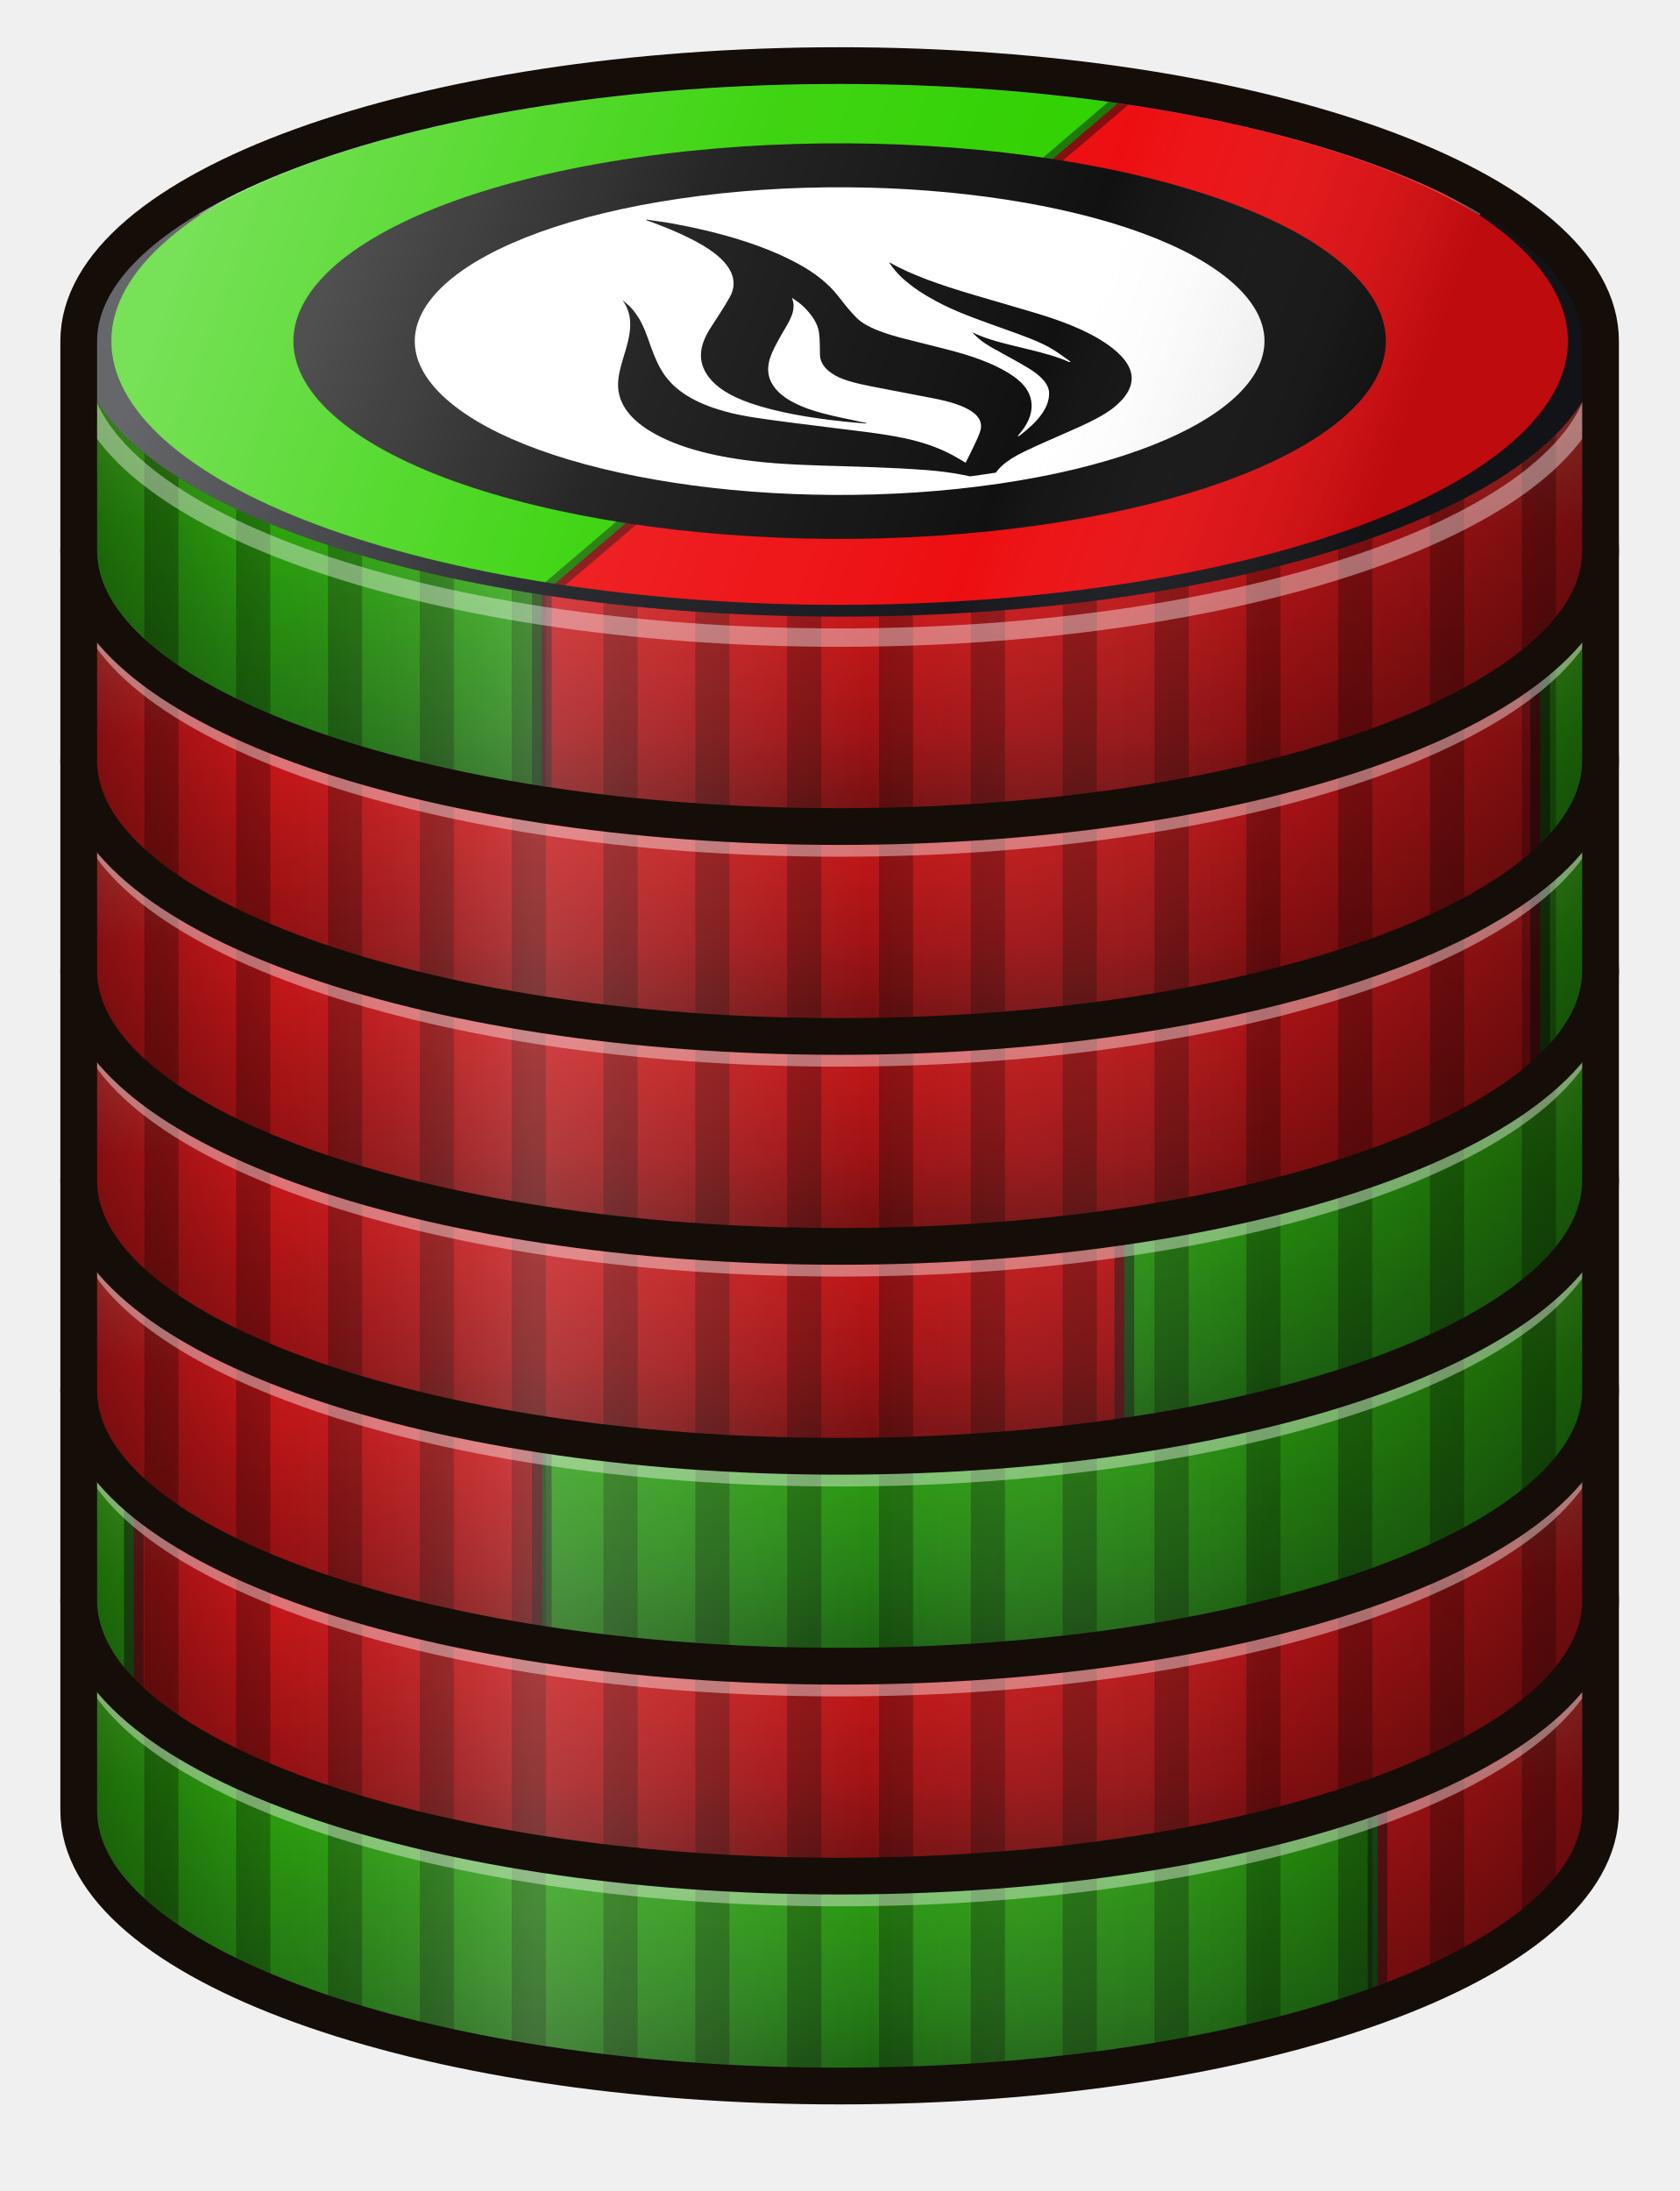
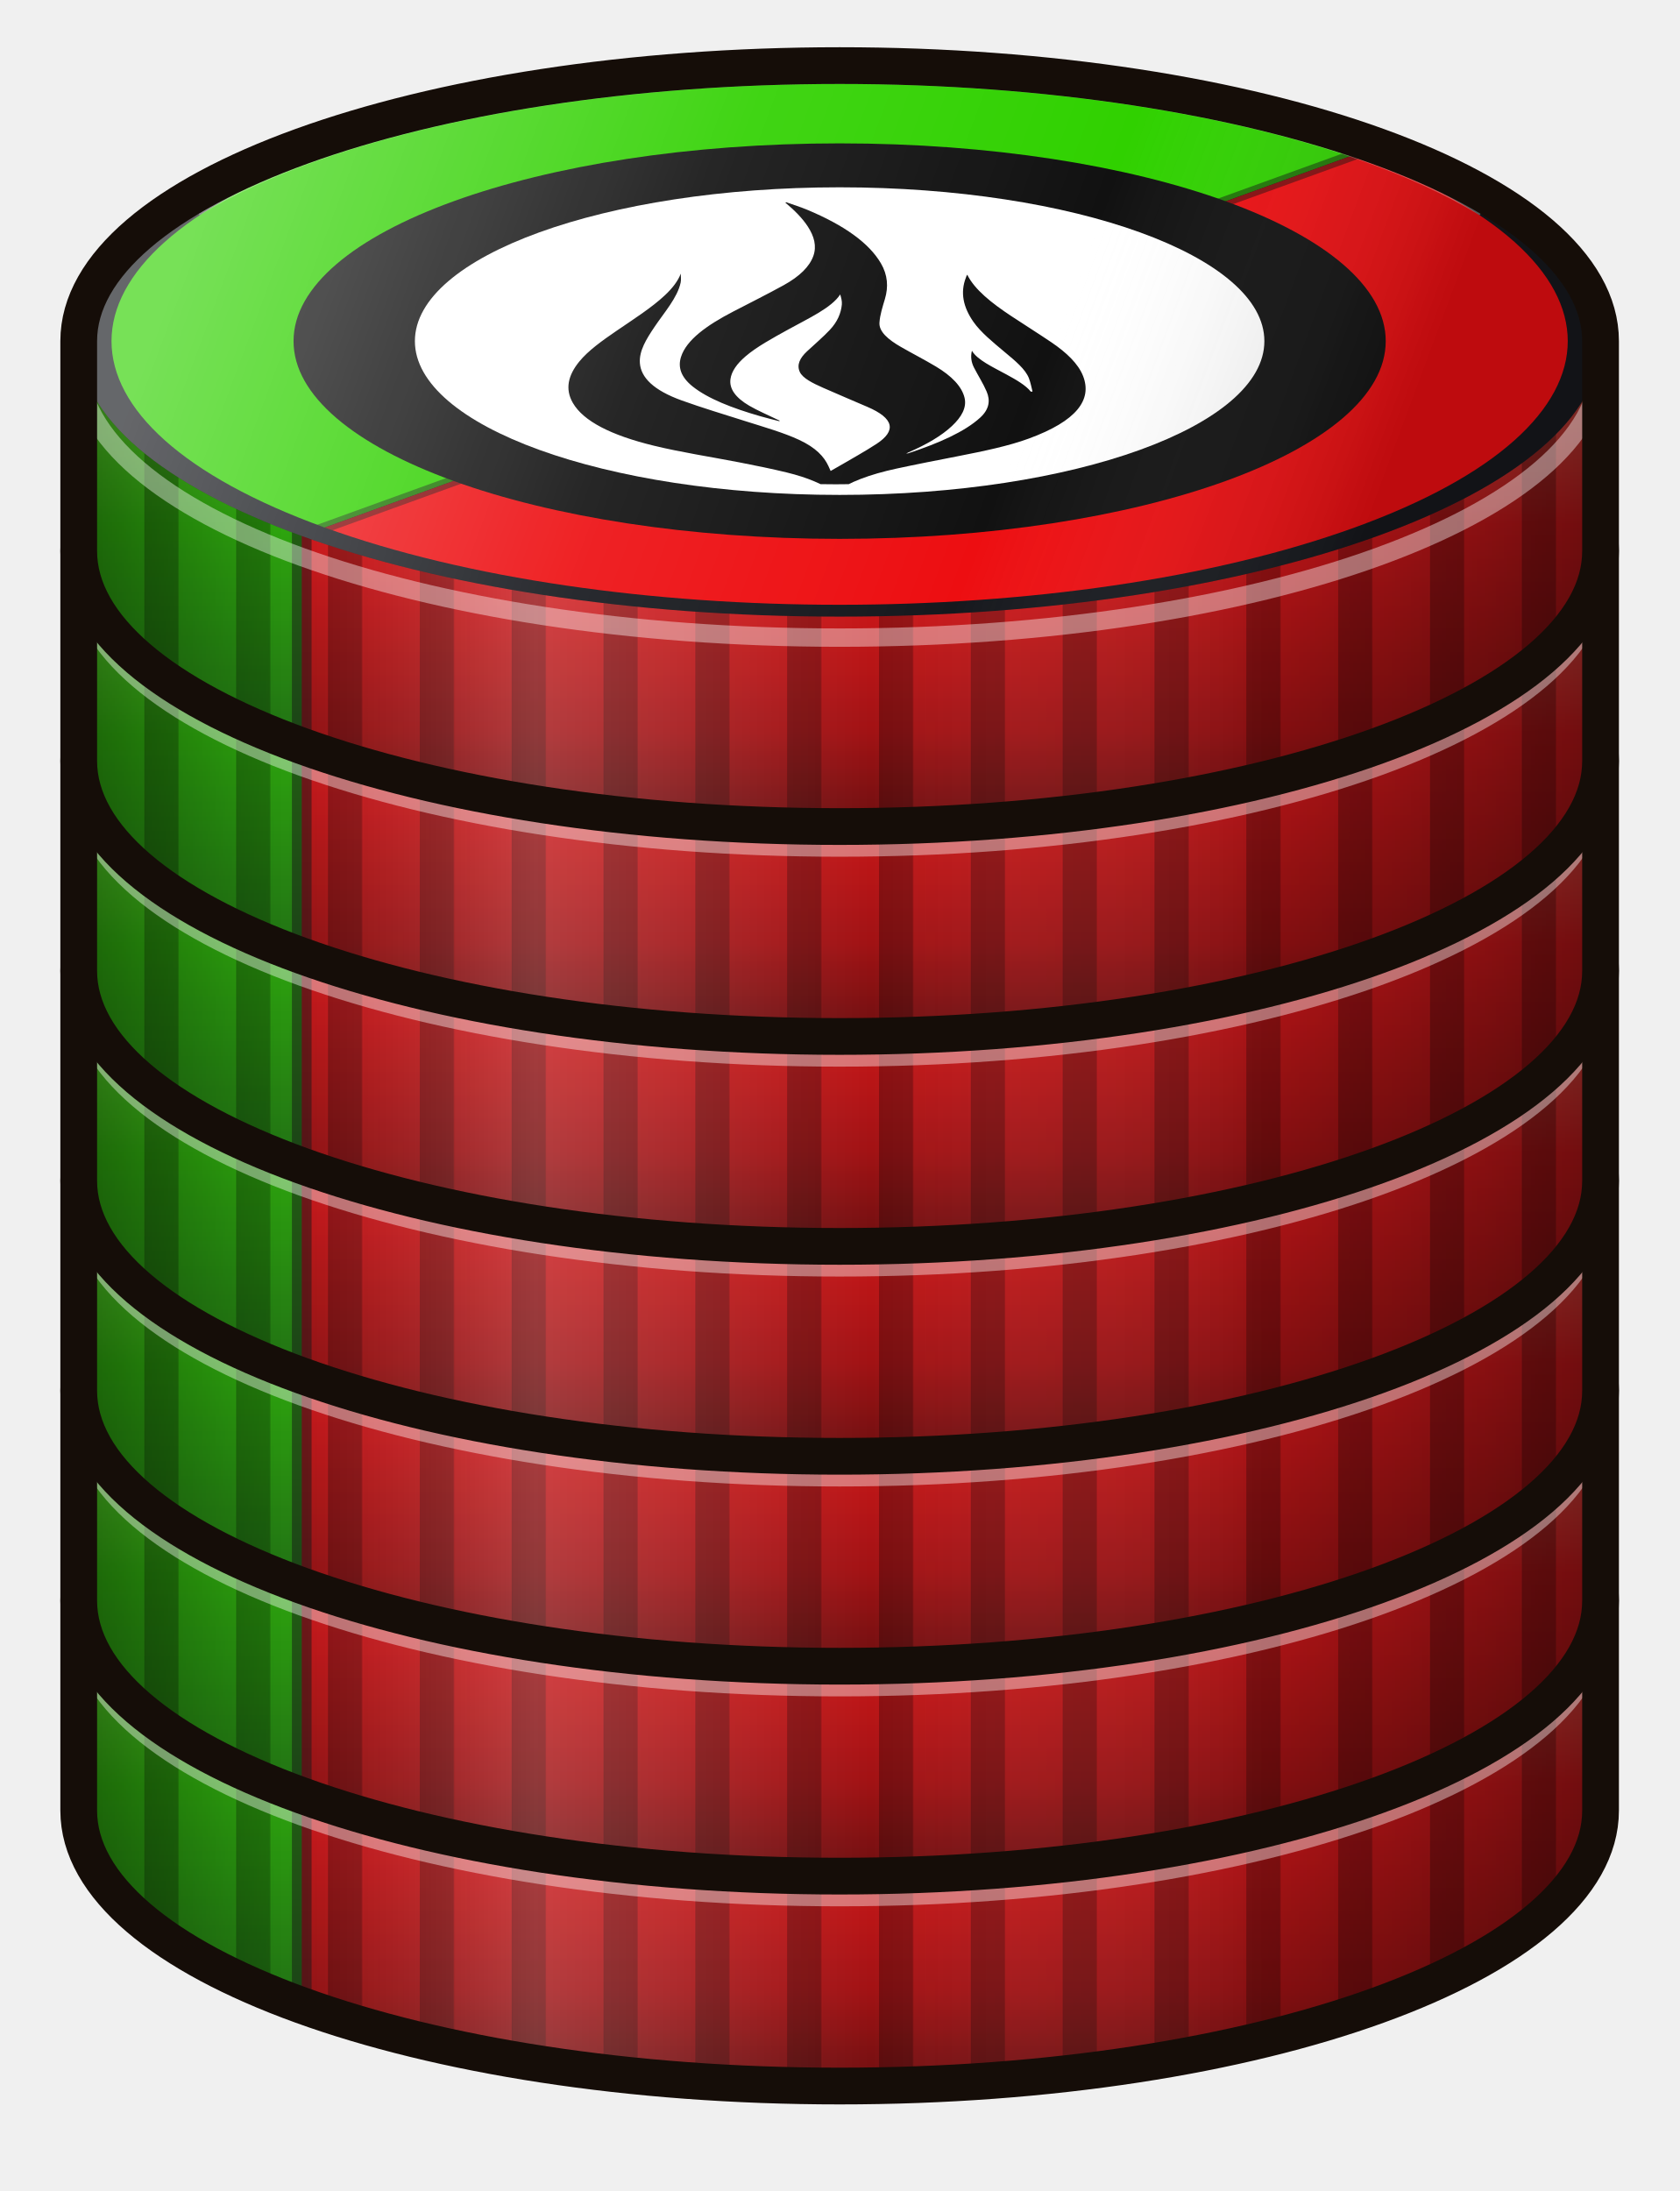
<svg xmlns="http://www.w3.org/2000/svg" xmlns:xlink="http://www.w3.org/1999/xlink" viewBox="0 0 128 167" width="128" height="167">
  <defs>
    <linearGradient id="wr" x1="0" y1="24" x2="0" y2="61" gradientUnits="userSpaceOnUse">
      <stop offset="0" stop-color="#ff6152" />
      <stop offset="0.35" stop-color="#e30f12" />
      <stop offset="0.78" stop-color="#9c0608" />
      <stop offset="1" stop-color="#5e0304" />
    </linearGradient>
    <linearGradient id="wg" x1="0" y1="24" x2="0" y2="61" gradientUnits="userSpaceOnUse">
      <stop offset="0" stop-color="#63e52c" />
      <stop offset="0.35" stop-color="#28b303" />
      <stop offset="0.78" stop-color="#1a7a09" />
      <stop offset="1" stop-color="#0f5205" />
    </linearGradient>
    <linearGradient id="curve" x1="2" y1="0" x2="118" y2="0" gradientUnits="userSpaceOnUse">
      <stop offset="0" stop-color="#000000" stop-opacity="0.45" />
      <stop offset="0.13" stop-color="#000000" stop-opacity="0.10" />
      <stop offset="0.30" stop-color="#ffffff" stop-opacity="0.18" />
      <stop offset="0.52" stop-color="#ffffff" stop-opacity="0" />
      <stop offset="0.78" stop-color="#000000" stop-opacity="0.18" />
      <stop offset="1" stop-color="#000000" stop-opacity="0.52" />
    </linearGradient>
    <linearGradient id="gloss" x1="14" y1="6" x2="100" y2="38" gradientUnits="userSpaceOnUse">
      <stop offset="0" stop-color="#ffffff" stop-opacity="0.34" />
      <stop offset="0.4" stop-color="#ffffff" stop-opacity="0.08" />
      <stop offset="0.7" stop-color="#ffffff" stop-opacity="0" />
      <stop offset="1" stop-color="#000000" stop-opacity="0.20" />
    </linearGradient>
    <pattern id="mill" width="7" height="8" patternUnits="userSpaceOnUse">
      <rect x="0" y="0" width="7" height="8" fill="#ffffff" fill-opacity="0.05" />
      <rect x="0" y="0" width="2.6" height="8" fill="#000000" fill-opacity="0.26" />
    </pattern>
    <clipPath id="wallc">
      <path d="M2,23 l0,16 a58,21 0 0 0 116,0 l0,-16 a58,21 0 0 0 -116,0 z" />
    </clipPath>
    <clipPath id="facec">
      <ellipse cx="60" cy="23" rx="58" ry="21" />
    </clipPath>
    <clipPath id="fclip">
      <circle cx="0" cy="0" r="31.5" />
    </clipPath>
    <g id="logoart">
      <path d="M 21.816,98.184 A 54,54 0 0 1 98.184,21.816 Z" fill="#30d100" />
      <path d="M 21.816,98.184 A 54,54 0 0 0 98.184,21.816 Z" fill="#ed0e11" />
      <line x1="21.8" y1="98.2" x2="98.2" y2="21.8" stroke="#0a0a0c" stroke-opacity="0.45" stroke-width="1.6" />
      <circle cx="60" cy="60" r="40.5" fill="#111111" />
      <circle cx="60" cy="60" r="31.5" fill="#ffffff" />
      <g transform="matrix(1.26,0,0,1.26,59.71459,49.63493)">
        <g clip-path="url(#fclip)">
          <g transform="matrix(0.13,0,0,0.13,-56.16,-32.76)">
            <path fill="#111111" d="m 431.48,504.54 c -5.24,-10.41 -12.36,-18.75 -21.62,-24.98 -6.91,-4.65 -14.21,-8.76 -21.56,-12.69 -12.95,-6.93 -26.54,-12.66 -38.78,-20.91 -19.24,-12.96 -31.77,-30.57 -36.56,-53.37 -3.66,-17.46 -2.13,-34.69 2.89,-51.71 4.01,-13.6 10.35,-26.15 16.95,-38.6 7.71,-14.54 15.86,-28.87 21.81,-44.28 3.39,-8.77 5.94,-17.76 7.2,-27.11 0,3.69 0.24,7.4 -0.04,11.07 -1.48,19.17 -7.44,37.4 -11.94,55.94 -3.57,14.72 -6.92,29.46 -6.53,44.78 0.46,18.05 6.14,34.08 19.02,46.86 9.15,9.09 19.11,17.38 28.83,25.89 8.46,7.41 17.32,14.37 24.28,23.36 7.48,9.66 11.24,20.77 13.22,32.63 0.32,1.93 0.63,3.86 1.02,6.22 4.22,-6.71 8.24,-12.99 12.15,-19.34 2.97,-4.81 5.94,-9.63 8.66,-14.58 8.98,-16.34 8,-31.83 -4.22,-46.28 -6.7,-7.92 -13.41,-15.82 -20.01,-23.82 -4.83,-5.86 -9.23,-12.01 -10.54,-19.77 -1.49,-8.9 0.02,-17.43 3.25,-25.74 3.45,-8.89 7.2,-17.67 10.28,-26.69 3.52,-10.29 5.13,-21.02 5.5,-31.89 0.14,-4.19 -0.28,-8.39 -0.74,-12.61 -3.91,16.79 -14.43,29.92 -23.51,43.8 -7.15,10.93 -14.4,21.79 -19.47,33.9 -3.78,9.03 -6.23,18.4 -6.71,28.2 -0.59,11.95 2.26,23.17 8.54,33.28 3.76,6.07 8.44,11.56 12.72,17.31 0.36,0.49 0.75,0.96 1.13,1.44 l -0.39,0.49 c -2.78,-2 -5.65,-3.89 -8.33,-6.02 -12.9,-10.23 -23.86,-22.09 -30.76,-37.27 -5.35,-11.77 -6.76,-24.15 -5.31,-36.9 2.41,-21.24 11.63,-39.66 23.7,-56.9 7.63,-10.9 15.43,-21.7 22.75,-32.81 7.31,-11.11 11.78,-23.44 13.48,-36.65 1.58,-12.32 0.38,-24.49 -2.45,-36.55 -2.43,-10.38 -6,-20.36 -10.24,-30.13 l 0.47,-0.43 c 3.18,3.14 6.6,6.08 9.51,9.45 16.8,19.42 27.96,41.68 33.29,66.83 3.12,14.73 3.44,29.56 1.84,44.51 -1.06,9.89 -2.25,19.82 -2.49,29.75 -0.27,11.05 3.86,21.06 9.7,30.3 5.19,8.22 10.8,16.18 15.83,24.48 7.27,12.01 11.77,25.09 13,39.09 1.06,12.19 -1.32,23.97 -5.7,35.33 -4.68,12.14 -11.42,23.07 -19.75,33.04 -0.28,0.34 -0.5,0.73 -0.98,1.42 0.58,-0.2 0.81,-0.21 0.94,-0.33 13.86,-12.66 25.56,-26.91 32.56,-44.59 4.2,-10.61 4.64,-21.64 2.92,-32.71 -1.55,-9.97 -3.84,-19.83 -5.69,-29.75 -1.3,-6.98 -1.62,-14.03 -0.96,-21.16 2.41,11.44 9.46,20.38 15.71,29.77 4.45,6.69 8.7,13.49 10.95,21.34 l 0.78,-0.11 c -0.52,-5.46 -0.86,-10.95 -1.6,-16.38 -1.57,-11.65 -6.36,-22.27 -10.97,-32.92 -5.36,-12.4 -10.87,-24.73 -14.2,-37.9 -4.6,-18.21 -6.04,-36.6 -3.4,-55.24 0.17,-1.22 0.27,-2.44 0.62,-3.65 3.31,18.57 10.98,35.38 19.91,51.69 5.97,10.9 12.18,21.66 18.06,32.61 7.08,13.2 12.26,27.14 14.41,42.02 4.35,30.04 -2.87,56.63 -24.51,78.55 -9.21,9.33 -20.5,15.79 -31.95,21.98 -9.44,5.1 -18.91,10.16 -28.11,15.67 -11.91,7.14 -21.38,16.78 -27.83,29.82 z" />
          </g>
        </g>
      </g>
    </g>
    <filter id="dim1" color-interpolation-filters="sRGB">
      <feComponentTransfer>
        <feFuncR type="linear" slope="0.82" />
        <feFuncG type="linear" slope="0.82" />
        <feFuncB type="linear" slope="0.86" />
      </feComponentTransfer>
    </filter>
    <filter id="dim2" color-interpolation-filters="sRGB">
      <feComponentTransfer>
        <feFuncR type="linear" slope="0.62" />
        <feFuncG type="linear" slope="0.62" />
        <feFuncB type="linear" slope="0.7" />
      </feComponentTransfer>
    </filter>
    <filter id="soft" x="-40%" y="-40%" width="180%" height="180%">
      <feGaussianBlur stdDeviation="3" />
    </filter>
-     <g id="c22">
+     <g id="c0">
      <path d="M2,23 a58,21 0 0 1 116,0 l0,16 a58,21 0 0 1 -116,0 z" fill="url(#wr)" />
      <g clip-path="url(#wallc)">
-         <rect x="2.0" y="23" width="35.3" height="38" fill="url(#wg)" />
-         <line x1="37.3" y1="23" x2="37.3" y2="60.8" stroke="#0a0a0c" stroke-opacity="0.5" stroke-width="1.5" />
+         <rect x="2.0" y="23" width="17.0" height="38" fill="url(#wg)" />
+         <line x1="19.0" y1="23" x2="19.0" y2="60.8" stroke="#0a0a0c" stroke-opacity="0.5" stroke-width="1.5" />
        <rect x="2" y="23" width="116" height="38" fill="url(#mill)" />
        <path d="M2,23 l0,16 a58,21 0 0 0 116,0 l0,-16 a58,21 0 0 0 -116,0 z" fill="url(#curve)" />
        <path d="M2,24.6 a58,21 0 0 0 116,0" fill="none" stroke="#ffffff" stroke-opacity="0.4" stroke-width="1.4" />
      </g>
      <ellipse cx="60" cy="23" rx="58" ry="21" fill="#16181d" />
      <g transform="translate(60,23) scale(1.02778,0.37216) translate(-60,-60)">
-         <use href="#logoart" xlink:href="#logoart" transform="rotate(-22 60 60)" />
-       </g>
-       <g clip-path="url(#facec)">
-         <rect x="2" y="2" width="116" height="42" fill="url(#gloss)" />
-       </g>
-       <path d="M10.9,12.9 A56.7,20.2 0 0 1 109.1,12.9" fill="none" stroke="#ffffff" stroke-opacity="0.28" stroke-width="1.2" />
-       <path d="M2,23 a58,21 0 0 1 116,0 l0,16 a58,21 0 0 1 -116,0 z" fill="none" stroke="#150d08" stroke-width="2.8" stroke-linejoin="round" />
-     </g>
-     <g id="c90">
-       <path d="M2,23 a58,21 0 0 1 116,0 l0,16 a58,21 0 0 1 -116,0 z" fill="url(#wr)" />
-       <g clip-path="url(#wallc)">
-         <rect x="2.0" y="23" width="99.0" height="38" fill="url(#wg)" />
-         <line x1="101.0" y1="23" x2="101.0" y2="60.8" stroke="#0a0a0c" stroke-opacity="0.5" stroke-width="1.5" />
-         <rect x="2" y="23" width="116" height="38" fill="url(#mill)" />
-         <path d="M2,23 l0,16 a58,21 0 0 0 116,0 l0,-16 a58,21 0 0 0 -116,0 z" fill="url(#curve)" />
-         <path d="M2,24.6 a58,21 0 0 0 116,0" fill="none" stroke="#ffffff" stroke-opacity="0.4" stroke-width="1.4" />
-       </g>
-       <ellipse cx="60" cy="23" rx="58" ry="21" fill="#16181d" />
-       <g transform="translate(60,23) scale(1.02778,0.37216) translate(-60,-60)">
-         <use href="#logoart" xlink:href="#logoart" transform="rotate(-90 60 60)" />
-       </g>
-       <g clip-path="url(#facec)">
-         <rect x="2" y="2" width="116" height="42" fill="url(#gloss)" />
-       </g>
-       <path d="M10.9,12.9 A56.7,20.2 0 0 1 109.1,12.9" fill="none" stroke="#ffffff" stroke-opacity="0.28" stroke-width="1.2" />
-       <path d="M2,23 a58,21 0 0 1 116,0 l0,16 a58,21 0 0 1 -116,0 z" fill="none" stroke="#150d08" stroke-width="2.8" stroke-linejoin="round" />
-     </g>
-     <g id="c202">
-       <path d="M2,23 a58,21 0 0 1 116,0 l0,16 a58,21 0 0 1 -116,0 z" fill="url(#wr)" />
-       <g clip-path="url(#wallc)">
-         <rect x="37.3" y="23" width="80.7" height="38" fill="url(#wg)" />
-         <line x1="37.3" y1="23" x2="37.3" y2="60.8" stroke="#0a0a0c" stroke-opacity="0.5" stroke-width="1.5" />
-         <rect x="2" y="23" width="116" height="38" fill="url(#mill)" />
-         <path d="M2,23 l0,16 a58,21 0 0 0 116,0 l0,-16 a58,21 0 0 0 -116,0 z" fill="url(#curve)" />
-         <path d="M2,24.6 a58,21 0 0 0 116,0" fill="none" stroke="#ffffff" stroke-opacity="0.4" stroke-width="1.4" />
-       </g>
-       <ellipse cx="60" cy="23" rx="58" ry="21" fill="#16181d" />
-       <g transform="translate(60,23) scale(1.02778,0.37216) translate(-60,-60)">
-         <use href="#logoart" xlink:href="#logoart" transform="rotate(-202 60 60)" />
-       </g>
-       <g clip-path="url(#facec)">
-         <rect x="2" y="2" width="116" height="42" fill="url(#gloss)" />
-       </g>
-       <path d="M10.9,12.9 A56.7,20.2 0 0 1 109.1,12.9" fill="none" stroke="#ffffff" stroke-opacity="0.28" stroke-width="1.2" />
-       <path d="M2,23 a58,21 0 0 1 116,0 l0,16 a58,21 0 0 1 -116,0 z" fill="none" stroke="#150d08" stroke-width="2.8" stroke-linejoin="round" />
-     </g>
-     <g id="c247">
-       <path d="M2,23 a58,21 0 0 1 116,0 l0,16 a58,21 0 0 1 -116,0 z" fill="url(#wr)" />
-       <g clip-path="url(#wallc)">
-         <rect x="81.7" y="23" width="36.3" height="38" fill="url(#wg)" />
-         <line x1="81.7" y1="23" x2="81.7" y2="60.8" stroke="#0a0a0c" stroke-opacity="0.5" stroke-width="1.5" />
-         <rect x="2" y="23" width="116" height="38" fill="url(#mill)" />
-         <path d="M2,23 l0,16 a58,21 0 0 0 116,0 l0,-16 a58,21 0 0 0 -116,0 z" fill="url(#curve)" />
-         <path d="M2,24.6 a58,21 0 0 0 116,0" fill="none" stroke="#ffffff" stroke-opacity="0.4" stroke-width="1.4" />
-       </g>
-       <ellipse cx="60" cy="23" rx="58" ry="21" fill="#16181d" />
-       <g transform="translate(60,23) scale(1.02778,0.37216) translate(-60,-60)">
-         <use href="#logoart" xlink:href="#logoart" transform="rotate(-247 60 60)" />
-       </g>
-       <g clip-path="url(#facec)">
-         <rect x="2" y="2" width="116" height="42" fill="url(#gloss)" />
-       </g>
-       <path d="M10.9,12.9 A56.7,20.2 0 0 1 109.1,12.9" fill="none" stroke="#ffffff" stroke-opacity="0.28" stroke-width="1.2" />
-       <path d="M2,23 a58,21 0 0 1 116,0 l0,16 a58,21 0 0 1 -116,0 z" fill="none" stroke="#150d08" stroke-width="2.8" stroke-linejoin="round" />
-     </g>
-     <g id="c292">
-       <path d="M2,23 a58,21 0 0 1 116,0 l0,16 a58,21 0 0 1 -116,0 z" fill="url(#wr)" />
-       <g clip-path="url(#wallc)">
-         <rect x="113.4" y="23" width="4.6" height="38" fill="url(#wg)" />
-         <line x1="113.4" y1="23" x2="113.4" y2="60.8" stroke="#0a0a0c" stroke-opacity="0.5" stroke-width="1.5" />
-         <rect x="2" y="23" width="116" height="38" fill="url(#mill)" />
-         <path d="M2,23 l0,16 a58,21 0 0 0 116,0 l0,-16 a58,21 0 0 0 -116,0 z" fill="url(#curve)" />
-         <path d="M2,24.6 a58,21 0 0 0 116,0" fill="none" stroke="#ffffff" stroke-opacity="0.4" stroke-width="1.4" />
-       </g>
-       <ellipse cx="60" cy="23" rx="58" ry="21" fill="#16181d" />
-       <g transform="translate(60,23) scale(1.02778,0.37216) translate(-60,-60)">
-         <use href="#logoart" xlink:href="#logoart" transform="rotate(-292 60 60)" />
-       </g>
-       <g clip-path="url(#facec)">
-         <rect x="2" y="2" width="116" height="42" fill="url(#gloss)" />
-       </g>
-       <path d="M10.9,12.9 A56.7,20.2 0 0 1 109.1,12.9" fill="none" stroke="#ffffff" stroke-opacity="0.28" stroke-width="1.2" />
-       <path d="M2,23 a58,21 0 0 1 116,0 l0,16 a58,21 0 0 1 -116,0 z" fill="none" stroke="#150d08" stroke-width="2.8" stroke-linejoin="round" />
-     </g>
-     <g id="c337">
-       <path d="M2,23 a58,21 0 0 1 116,0 l0,16 a58,21 0 0 1 -116,0 z" fill="url(#wr)" />
-       <g clip-path="url(#wallc)">
-         <rect x="2.0" y="23" width="4.2" height="38" fill="url(#wg)" />
-         <line x1="6.2" y1="23" x2="6.2" y2="60.8" stroke="#0a0a0c" stroke-opacity="0.5" stroke-width="1.5" />
-         <rect x="2" y="23" width="116" height="38" fill="url(#mill)" />
-         <path d="M2,23 l0,16 a58,21 0 0 0 116,0 l0,-16 a58,21 0 0 0 -116,0 z" fill="url(#curve)" />
-         <path d="M2,24.6 a58,21 0 0 0 116,0" fill="none" stroke="#ffffff" stroke-opacity="0.4" stroke-width="1.4" />
-       </g>
-       <ellipse cx="60" cy="23" rx="58" ry="21" fill="#16181d" />
-       <g transform="translate(60,23) scale(1.02778,0.37216) translate(-60,-60)">
-         <use href="#logoart" xlink:href="#logoart" transform="rotate(-337 60 60)" />
+         <use href="#logoart" xlink:href="#logoart" transform="rotate(0 60 60)" />
      </g>
      <g clip-path="url(#facec)">
        <rect x="2" y="2" width="116" height="42" fill="url(#gloss)" />
      </g>
      <path d="M10.9,12.9 A56.7,20.2 0 0 1 109.1,12.9" fill="none" stroke="#ffffff" stroke-opacity="0.28" stroke-width="1.2" />
      <path d="M2,23 a58,21 0 0 1 116,0 l0,16 a58,21 0 0 1 -116,0 z" fill="none" stroke="#150d08" stroke-width="2.8" stroke-linejoin="round" />
    </g>
  </defs>
  <g>
-     <use href="#c90" xlink:href="#c90" transform="translate(4.0 99.0)" />
-     <use href="#c337" xlink:href="#c337" transform="translate(4.0 83.0)" />
-     <use href="#c202" xlink:href="#c202" transform="translate(4.0 67.0)" />
-     <use href="#c247" xlink:href="#c247" transform="translate(4.0 51.0)" />
-     <use href="#c292" xlink:href="#c292" transform="translate(4.0 35.0)" />
-     <use href="#c292" xlink:href="#c292" transform="translate(4.0 19.0)" />
-     <use href="#c22" xlink:href="#c22" transform="translate(4.0 3.0)" />
+     <use href="#c0" xlink:href="#c0" transform="translate(4.0 99.0)" />
+     <use href="#c0" xlink:href="#c0" transform="translate(4.0 83.0)" />
+     <use href="#c0" xlink:href="#c0" transform="translate(4.0 67.0)" />
+     <use href="#c0" xlink:href="#c0" transform="translate(4.0 51.0)" />
+     <use href="#c0" xlink:href="#c0" transform="translate(4.0 35.0)" />
+     <use href="#c0" xlink:href="#c0" transform="translate(4.0 19.0)" />
+     <use href="#c0" xlink:href="#c0" transform="translate(4.0 3.0)" />
  </g>
</svg>
